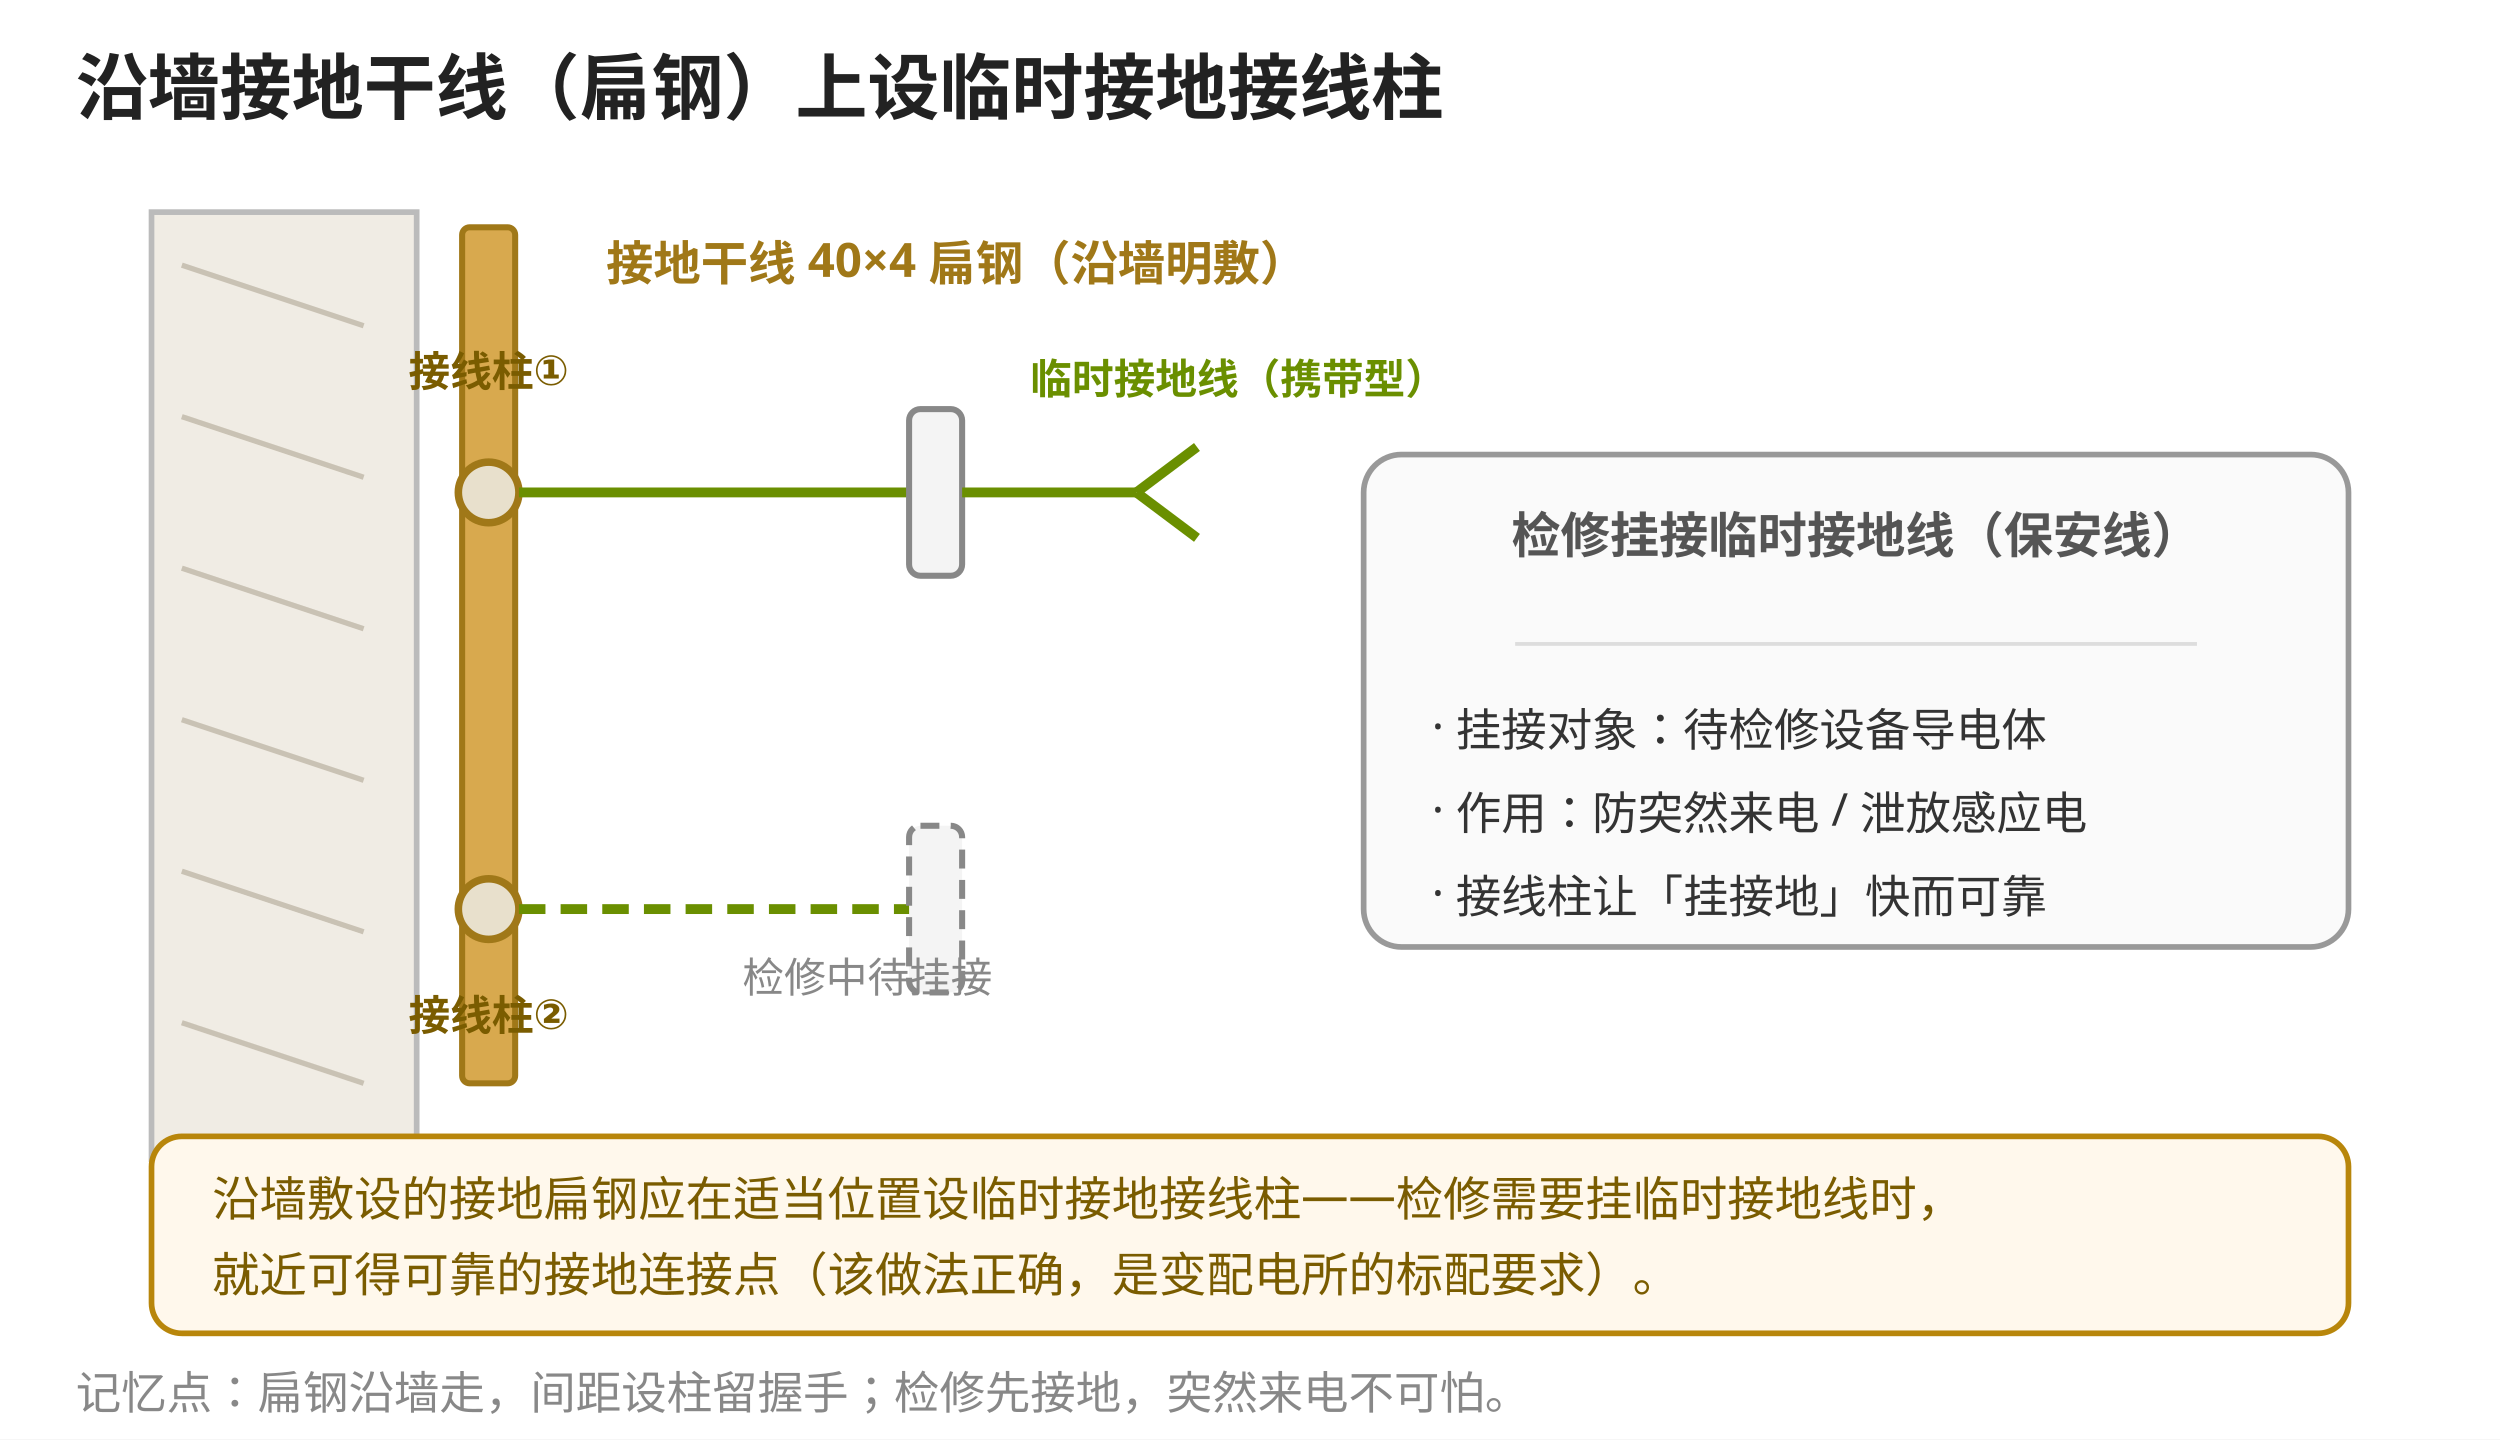
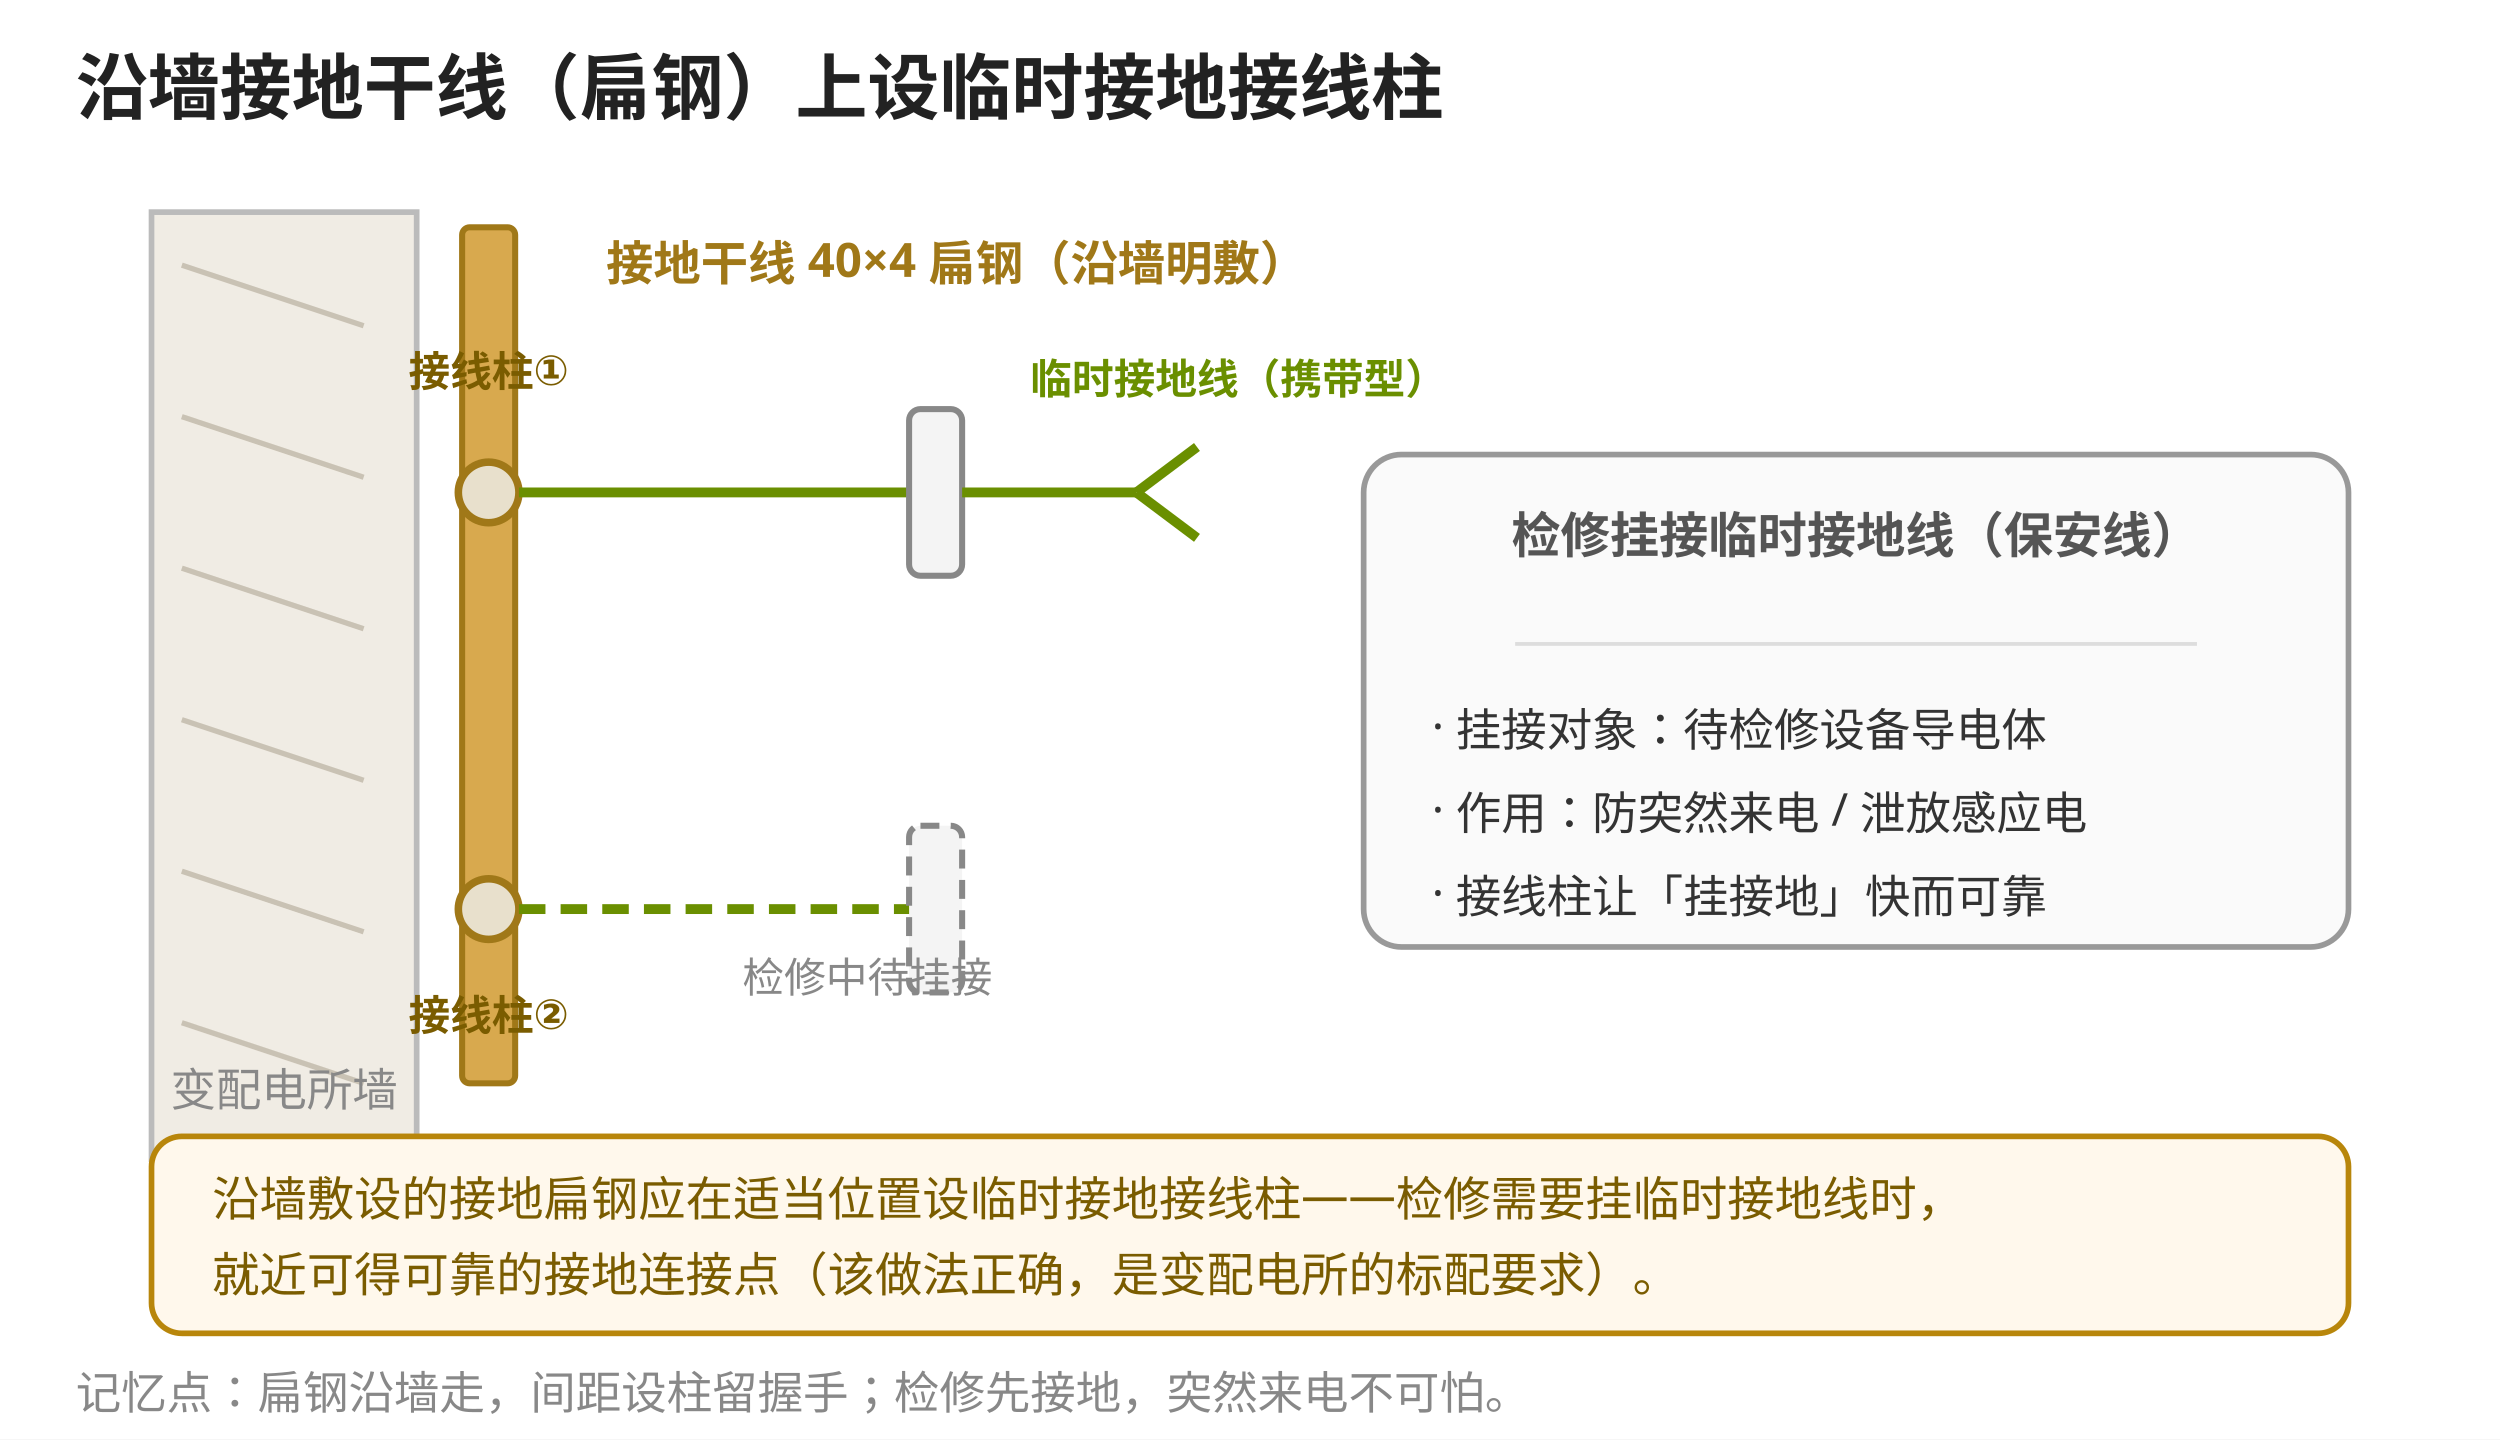
<svg xmlns="http://www.w3.org/2000/svg" viewBox="0 0 660 380" font-family="'Microsoft YaHei',sans-serif">
  <rect width="660" height="380" fill="#ffffff" />
  <text x="20" y="30" font-size="19" font-weight="bold" fill="#222">沿墙接地干线（扁钢）上设临时接地接线柱</text>
  <rect x="40" y="56" width="70" height="250" fill="#f0ece4" stroke="#bbb" stroke-width="1.5" />
  <line x1="48" y1="70" x2="96" y2="86" stroke="#c9c2b4" stroke-width="1.4" />
  <line x1="48" y1="110" x2="96" y2="126" stroke="#c9c2b4" stroke-width="1.4" />
  <line x1="48" y1="150" x2="96" y2="166" stroke="#c9c2b4" stroke-width="1.4" />
  <line x1="48" y1="190" x2="96" y2="206" stroke="#c9c2b4" stroke-width="1.4" />
  <line x1="48" y1="230" x2="96" y2="246" stroke="#c9c2b4" stroke-width="1.4" />
  <line x1="48" y1="270" x2="96" y2="286" stroke="#c9c2b4" stroke-width="1.4" />
-   <text x="75" y="330" font-size="12" text-anchor="middle" fill="#888">变配电所墙</text>
+   <text x="75" y="292" font-size="12" text-anchor="middle" fill="#888">变配电所墙</text>
  <rect x="122" y="60" width="14" height="226" rx="2" fill="#d8a94e" stroke="#a07818" stroke-width="1.6" />
  <text x="160" y="74" font-size="12.5" fill="#a07818" font-weight="bold">接地干线 40×4 扁钢（沿墙明敷）</text>
  <circle cx="129" cy="130" r="8" fill="#e8e0cc" stroke="#a07818" stroke-width="2" />
  <line x1="137" y1="130" x2="250" y2="130" stroke="#6a8f00" stroke-width="2.6" />
  <rect x="240" y="108" width="14" height="44" rx="3" fill="#f4f4f4" stroke="#888" stroke-width="1.6" />
  <line x1="254" y1="130" x2="300" y2="130" stroke="#6a8f00" stroke-width="2.6" />
  <path d="M 300 130 L 316 118 M 300 130 L 316 142" stroke="#6a8f00" stroke-width="2.6" />
  <text x="272" y="104" font-size="11" fill="#6a8f00" font-weight="bold">临时接地线（携带型）</text>
  <text x="129" y="102" font-size="11" text-anchor="middle" fill="#7a5c00" font-weight="bold">接线柱①</text>
  <circle cx="129" cy="240" r="8" fill="#e8e0cc" stroke="#a07818" stroke-width="2" />
  <line x1="137" y1="240" x2="250" y2="240" stroke="#6a8f00" stroke-width="2.6" stroke-dasharray="7 4" />
  <rect x="240" y="218" width="14" height="44" rx="3" fill="#f4f4f4" stroke="#888" stroke-width="1.6" stroke-dasharray="5 3" />
  <text x="196" y="262" font-size="11" fill="#888">检修中待挂接</text>
  <text x="129" y="272" font-size="11" text-anchor="middle" fill="#7a5c00" font-weight="bold">接线柱②</text>
  <rect x="360" y="120" width="260" height="130" rx="10" fill="#fafafa" stroke="#999" stroke-width="1.5" />
  <text x="490" y="146" font-size="13" text-anchor="middle" fill="#555" font-weight="bold">检修挂接临时接地线（保安线）</text>
  <line x1="400" y1="170" x2="580" y2="170" stroke="#ddd" stroke-width="1" />
  <text x="378" y="196" font-size="12" fill="#333">· 挂接对象：待检修设备导电体</text>
  <text x="378" y="218" font-size="12" fill="#333">· 作用：防突然来电 / 泄放感应电</text>
  <text x="378" y="240" font-size="12" fill="#333">· 接线柱让「挂接地」快而可靠</text>
  <rect x="40" y="300" width="580" height="52" rx="8" fill="#fff8ec" stroke="#b8860b" stroke-width="1.5" />
  <text x="56" y="321" font-size="12.5" fill="#7a5c00">沿墙敷设的接地扁钢应在适当位置设临时接地接线柱——检修需要挂临时接地线时，</text>
  <text x="56" y="341" font-size="12.5" fill="#7a5c00">就近可得可靠的接地连接点（该做法正确，是变配电所的标配要求）。</text>
  <text x="20" y="372" font-size="12" fill="#888">记忆点：扁钢沿墙走，间距设柱留握手；检修先接地，突然来电不可怕。</text>
</svg>
